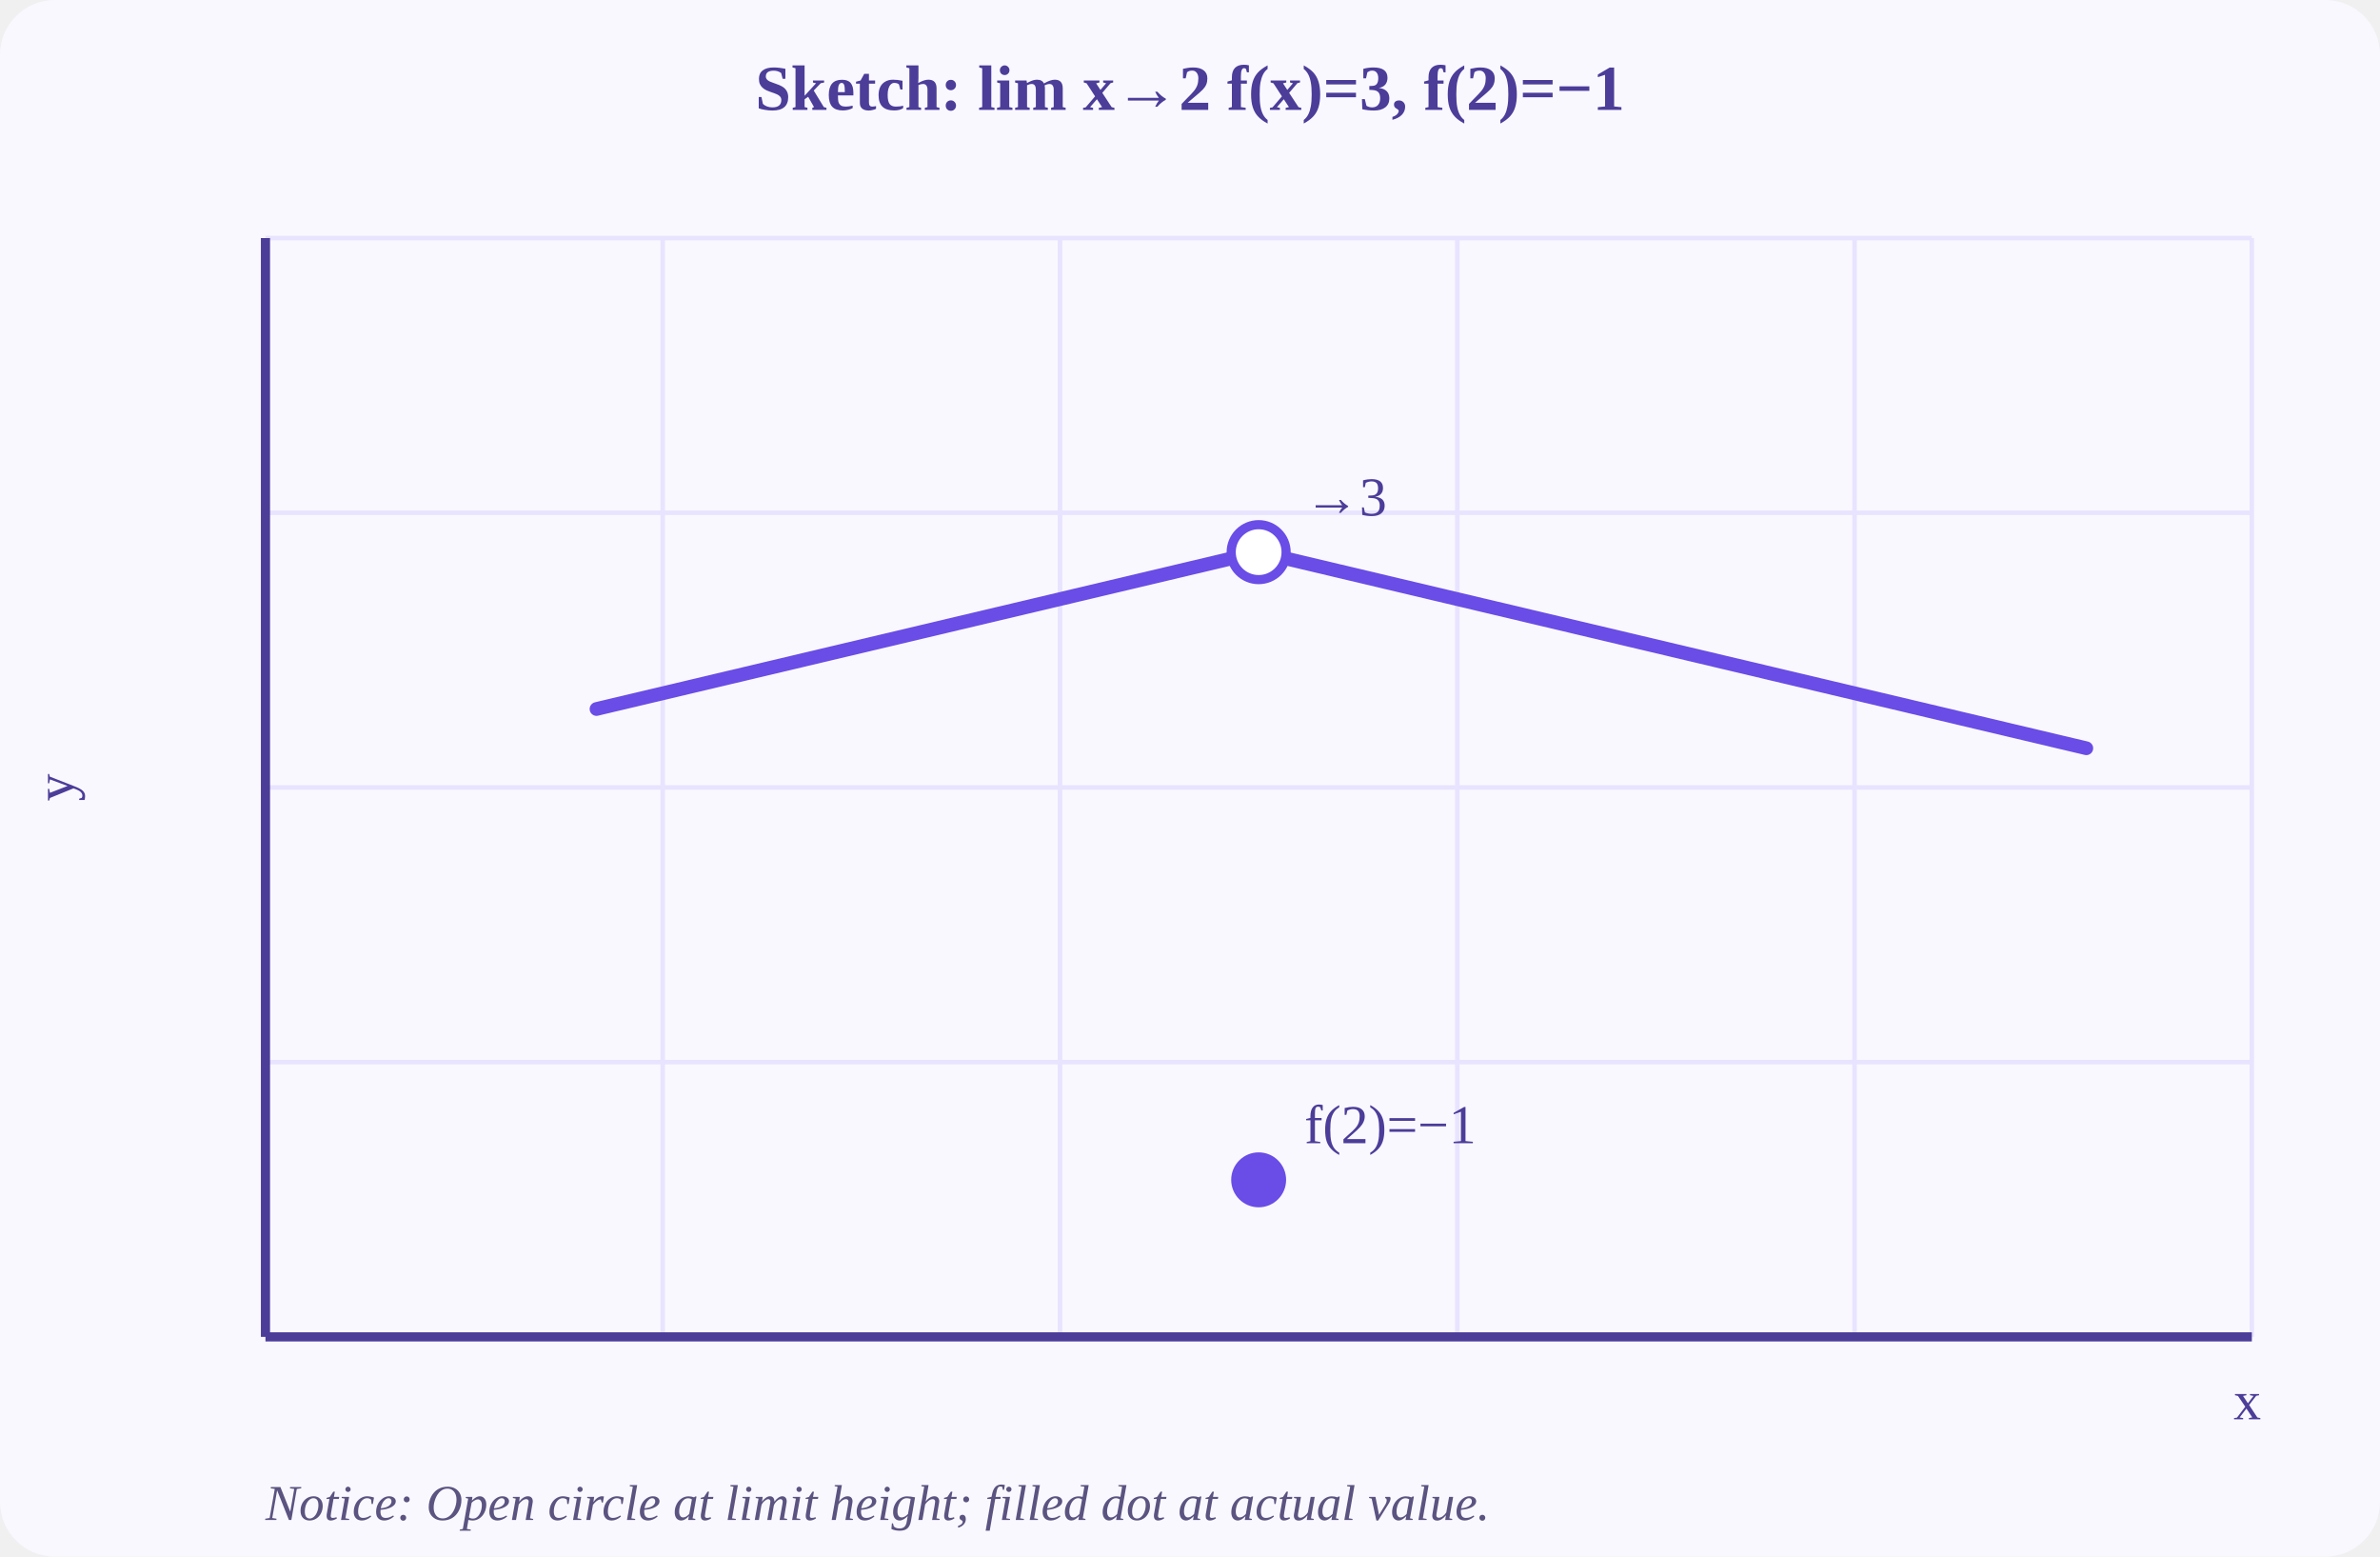
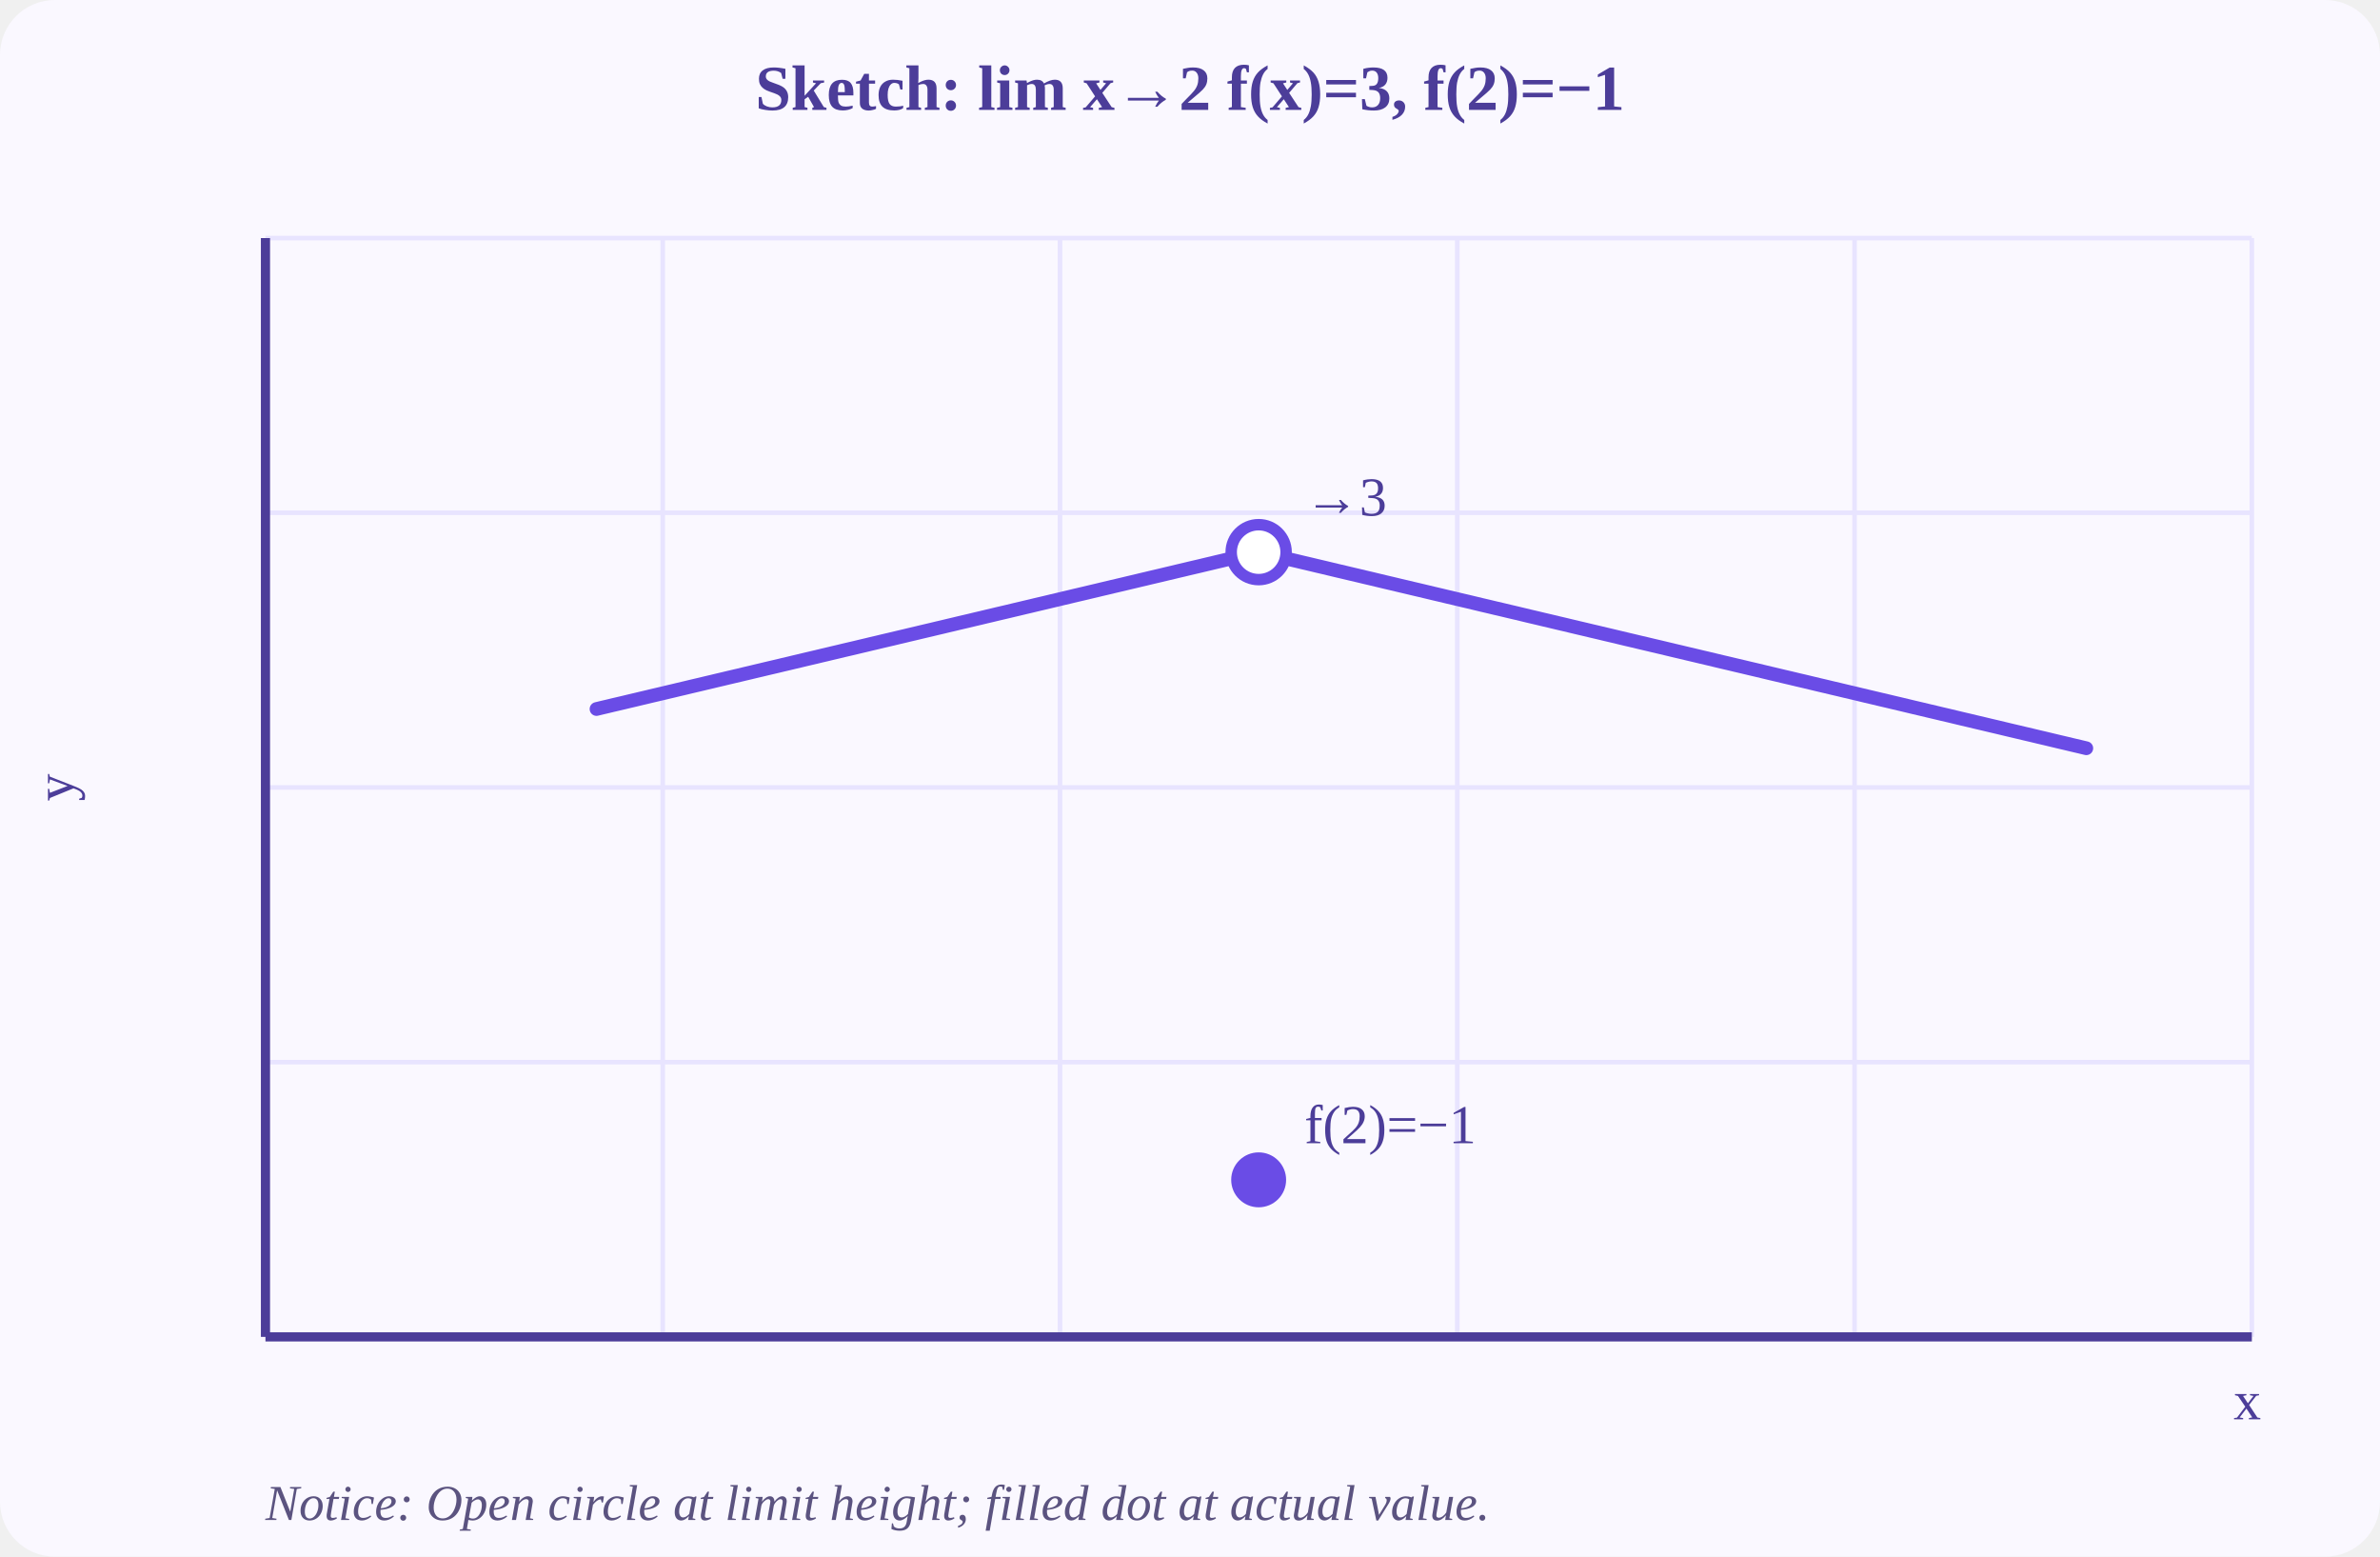
<svg xmlns="http://www.w3.org/2000/svg" viewBox="0 0 520 340" role="img" aria-label="Sketch: lim x→2 f(x)=3, f(2)=−1" class="ap-graph-svg">
  <rect width="520" height="340" fill="#faf8ff" rx="12" />
  <text x="260.0" y="24" text-anchor="middle" font-size="14" font-weight="700" fill="#4c3d99">Sketch: lim x→2 f(x)=3, f(2)=−1</text>
  <line x1="58.0" y1="52" x2="58.0" y2="292" stroke="#e8e4ff" stroke-width="1" />
  <line x1="144.8" y1="52" x2="144.8" y2="292" stroke="#e8e4ff" stroke-width="1" />
  <line x1="231.6" y1="52" x2="231.6" y2="292" stroke="#e8e4ff" stroke-width="1" />
  <line x1="318.4" y1="52" x2="318.4" y2="292" stroke="#e8e4ff" stroke-width="1" />
  <line x1="405.2" y1="52" x2="405.2" y2="292" stroke="#e8e4ff" stroke-width="1" />
  <line x1="492.0" y1="52" x2="492.0" y2="292" stroke="#e8e4ff" stroke-width="1" />
  <line x1="58" y1="52.0" x2="492" y2="52.0" stroke="#e8e4ff" stroke-width="1" />
  <line x1="58" y1="112.0" x2="492" y2="112.0" stroke="#e8e4ff" stroke-width="1" />
  <line x1="58" y1="172.0" x2="492" y2="172.0" stroke="#e8e4ff" stroke-width="1" />
  <line x1="58" y1="232.0" x2="492" y2="232.0" stroke="#e8e4ff" stroke-width="1" />
  <line x1="58" y1="292.0" x2="492" y2="292.0" stroke="#e8e4ff" stroke-width="1" />
  <line x1="58" y1="292" x2="492" y2="292" stroke="#4c3d99" stroke-width="2" />
  <line x1="58" y1="52" x2="58" y2="292" stroke="#4c3d99" stroke-width="2" />
  <text x="494.0" y="310.0" text-anchor="end" font-size="12" fill="#4c3d99">x</text>
  <text x="16" y="172.0" text-anchor="middle" font-size="12" fill="#4c3d99" transform="rotate(-90 16 172.0)">y</text>
  <polyline points="130.33,154.86 131.53,154.57 132.73,154.29 133.93,154.00 135.13,153.72 136.33,153.44 137.53,153.15 138.73,152.87 139.93,152.58 141.13,152.30 142.33,152.01 143.53,151.73 144.73,151.45 145.93,151.16 147.13,150.88 148.33,150.59 149.53,150.31 150.73,150.02 151.92,149.74 153.12,149.46 154.32,149.17 155.52,148.89 156.72,148.60 157.92,148.32 159.12,148.03 160.32,147.75 161.52,147.47 162.72,147.18 163.92,146.90 165.12,146.61 166.32,146.33 167.52,146.04 168.72,145.76 169.92,145.48 171.12,145.19 172.32,144.91 173.52,144.62 174.72,144.34 175.92,144.05 177.11,143.77 178.31,143.49 179.51,143.20 180.71,142.92 181.91,142.63 183.11,142.35 184.31,142.06 185.51,141.78 186.71,141.50 187.91,141.21 189.11,140.93 190.31,140.64 191.51,140.36 192.71,140.07 193.91,139.79 195.11,139.51 196.31,139.22 197.51,138.94 198.71,138.65 199.91,138.37 201.11,138.08 202.30,137.80 203.50,137.52 204.70,137.23 205.90,136.95 207.10,136.66 208.30,136.38 209.50,136.09 210.70,135.81 211.90,135.53 213.10,135.24 214.30,134.96 215.50,134.67 216.70,134.39 217.90,134.10 219.10,133.82 220.30,133.54 221.50,133.25 222.70,132.97 223.90,132.68 225.10,132.40 226.30,132.11 227.50,131.83 228.69,131.55 229.89,131.26 231.09,130.98 232.29,130.69 233.49,130.41 234.69,130.12 235.89,129.84 237.09,129.56 238.29,129.27 239.49,128.99 240.69,128.70 241.89,128.42 243.09,128.13 244.29,127.85 245.49,127.57 246.69,127.28 247.89,127.00 249.09,126.71 250.29,126.43 251.49,126.14 252.69,125.86 253.88,125.58 255.08,125.29 256.28,125.01 257.48,124.72 258.68,124.44 259.88,124.15 261.08,123.87 262.28,123.59 263.48,123.30 264.68,123.02 265.88,122.73 267.08,122.45 268.28,122.16 269.48,121.88 270.68,121.60 271.88,121.31 273.08,121.03 274.28,120.74" fill="none" stroke="#6a4ce6" stroke-width="3" stroke-linecap="round" />
  <polyline points="275.72,120.74 277.22,121.10 278.73,121.45 280.23,121.81 281.73,122.17 283.23,122.52 284.73,122.88 286.23,123.23 287.73,123.59 289.23,123.94 290.73,124.30 292.23,124.66 293.73,125.01 295.24,125.37 296.74,125.72 298.24,126.08 299.74,126.43 301.24,126.79 302.74,127.15 304.24,127.50 305.74,127.86 307.24,128.21 308.74,128.57 310.24,128.92 311.75,129.28 313.25,129.64 314.75,129.99 316.25,130.35 317.75,130.70 319.25,131.06 320.75,131.41 322.25,131.77 323.75,132.13 325.25,132.48 326.75,132.84 328.26,133.19 329.76,133.55 331.26,133.90 332.76,134.26 334.26,134.62 335.76,134.97 337.26,135.33 338.76,135.68 340.26,136.04 341.76,136.39 343.26,136.75 344.77,137.11 346.27,137.46 347.77,137.82 349.27,138.17 350.77,138.53 352.27,138.88 353.77,139.24 355.27,139.60 356.77,139.95 358.27,140.31 359.77,140.66 361.28,141.02 362.78,141.37 364.28,141.73 365.78,142.09 367.28,142.44 368.78,142.80 370.28,143.15 371.78,143.51 373.28,143.86 374.78,144.22 376.28,144.58 377.79,144.93 379.29,145.29 380.79,145.64 382.29,146.00 383.79,146.35 385.29,146.71 386.79,147.07 388.29,147.42 389.79,147.78 391.29,148.13 392.79,148.49 394.30,148.84 395.80,149.20 397.30,149.56 398.80,149.91 400.30,150.27 401.80,150.62 403.30,150.98 404.80,151.33 406.30,151.69 407.80,152.05 409.30,152.40 410.81,152.76 412.31,153.11 413.81,153.47 415.31,153.82 416.81,154.18 418.31,154.54 419.81,154.89 421.31,155.25 422.81,155.60 424.31,155.96 425.82,156.31 427.32,156.67 428.82,157.03 430.32,157.38 431.82,157.74 433.32,158.09 434.82,158.45 436.32,158.80 437.82,159.16 439.32,159.52 440.82,159.87 442.33,160.23 443.83,160.58 445.33,160.94 446.83,161.29 448.33,161.65 449.83,162.01 451.33,162.36 452.83,162.72 454.33,163.07 455.83,163.43" fill="none" stroke="#6a4ce6" stroke-width="3" stroke-linecap="round" />
-   <circle cx="275.0" cy="120.6" r="6" fill="#fff" stroke="#6a4ce6" stroke-width="2" />
+   <circle cx="275.0" cy="120.6" r="6" fill="#fff" stroke="#6a4ce6" stroke-width="2.5" />
  <text x="285.0" y="112.6" font-size="12" fill="#4c3d99">→3</text>
  <circle cx="275.0" cy="257.7" r="6" fill="#6a4ce6" />
  <text x="285.0" y="249.7" font-size="12" fill="#4c3d99">f(2)=−1</text>
  <text x="58" y="332" font-size="11" fill="#5b5380" font-style="italic">Notice: Open circle at limit height; filled dot at actual value.</text>
</svg>
